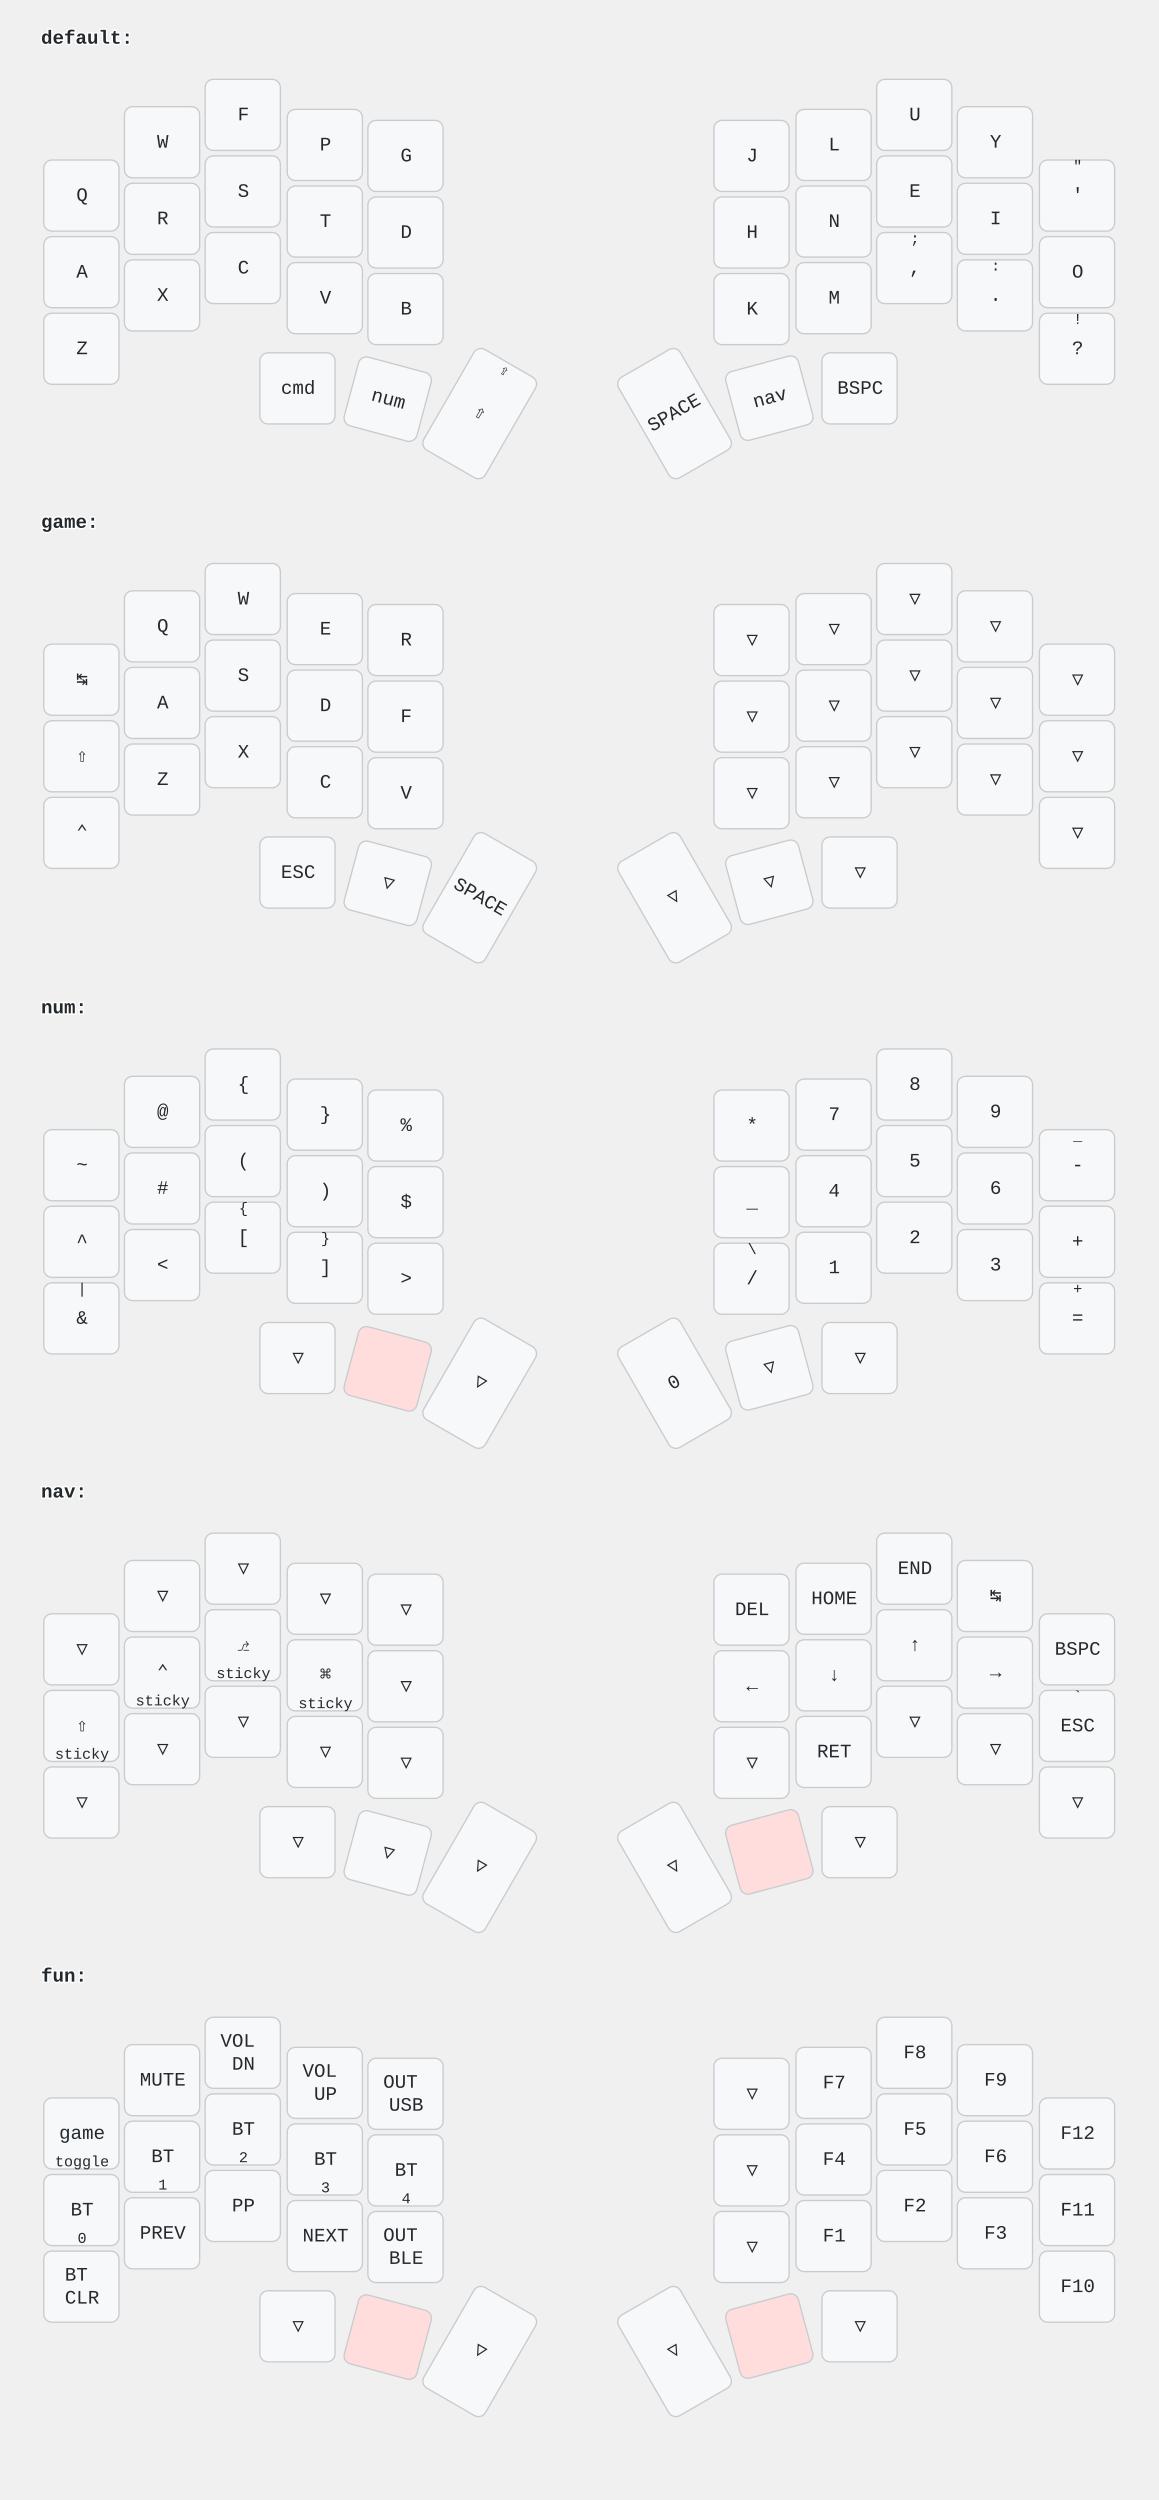
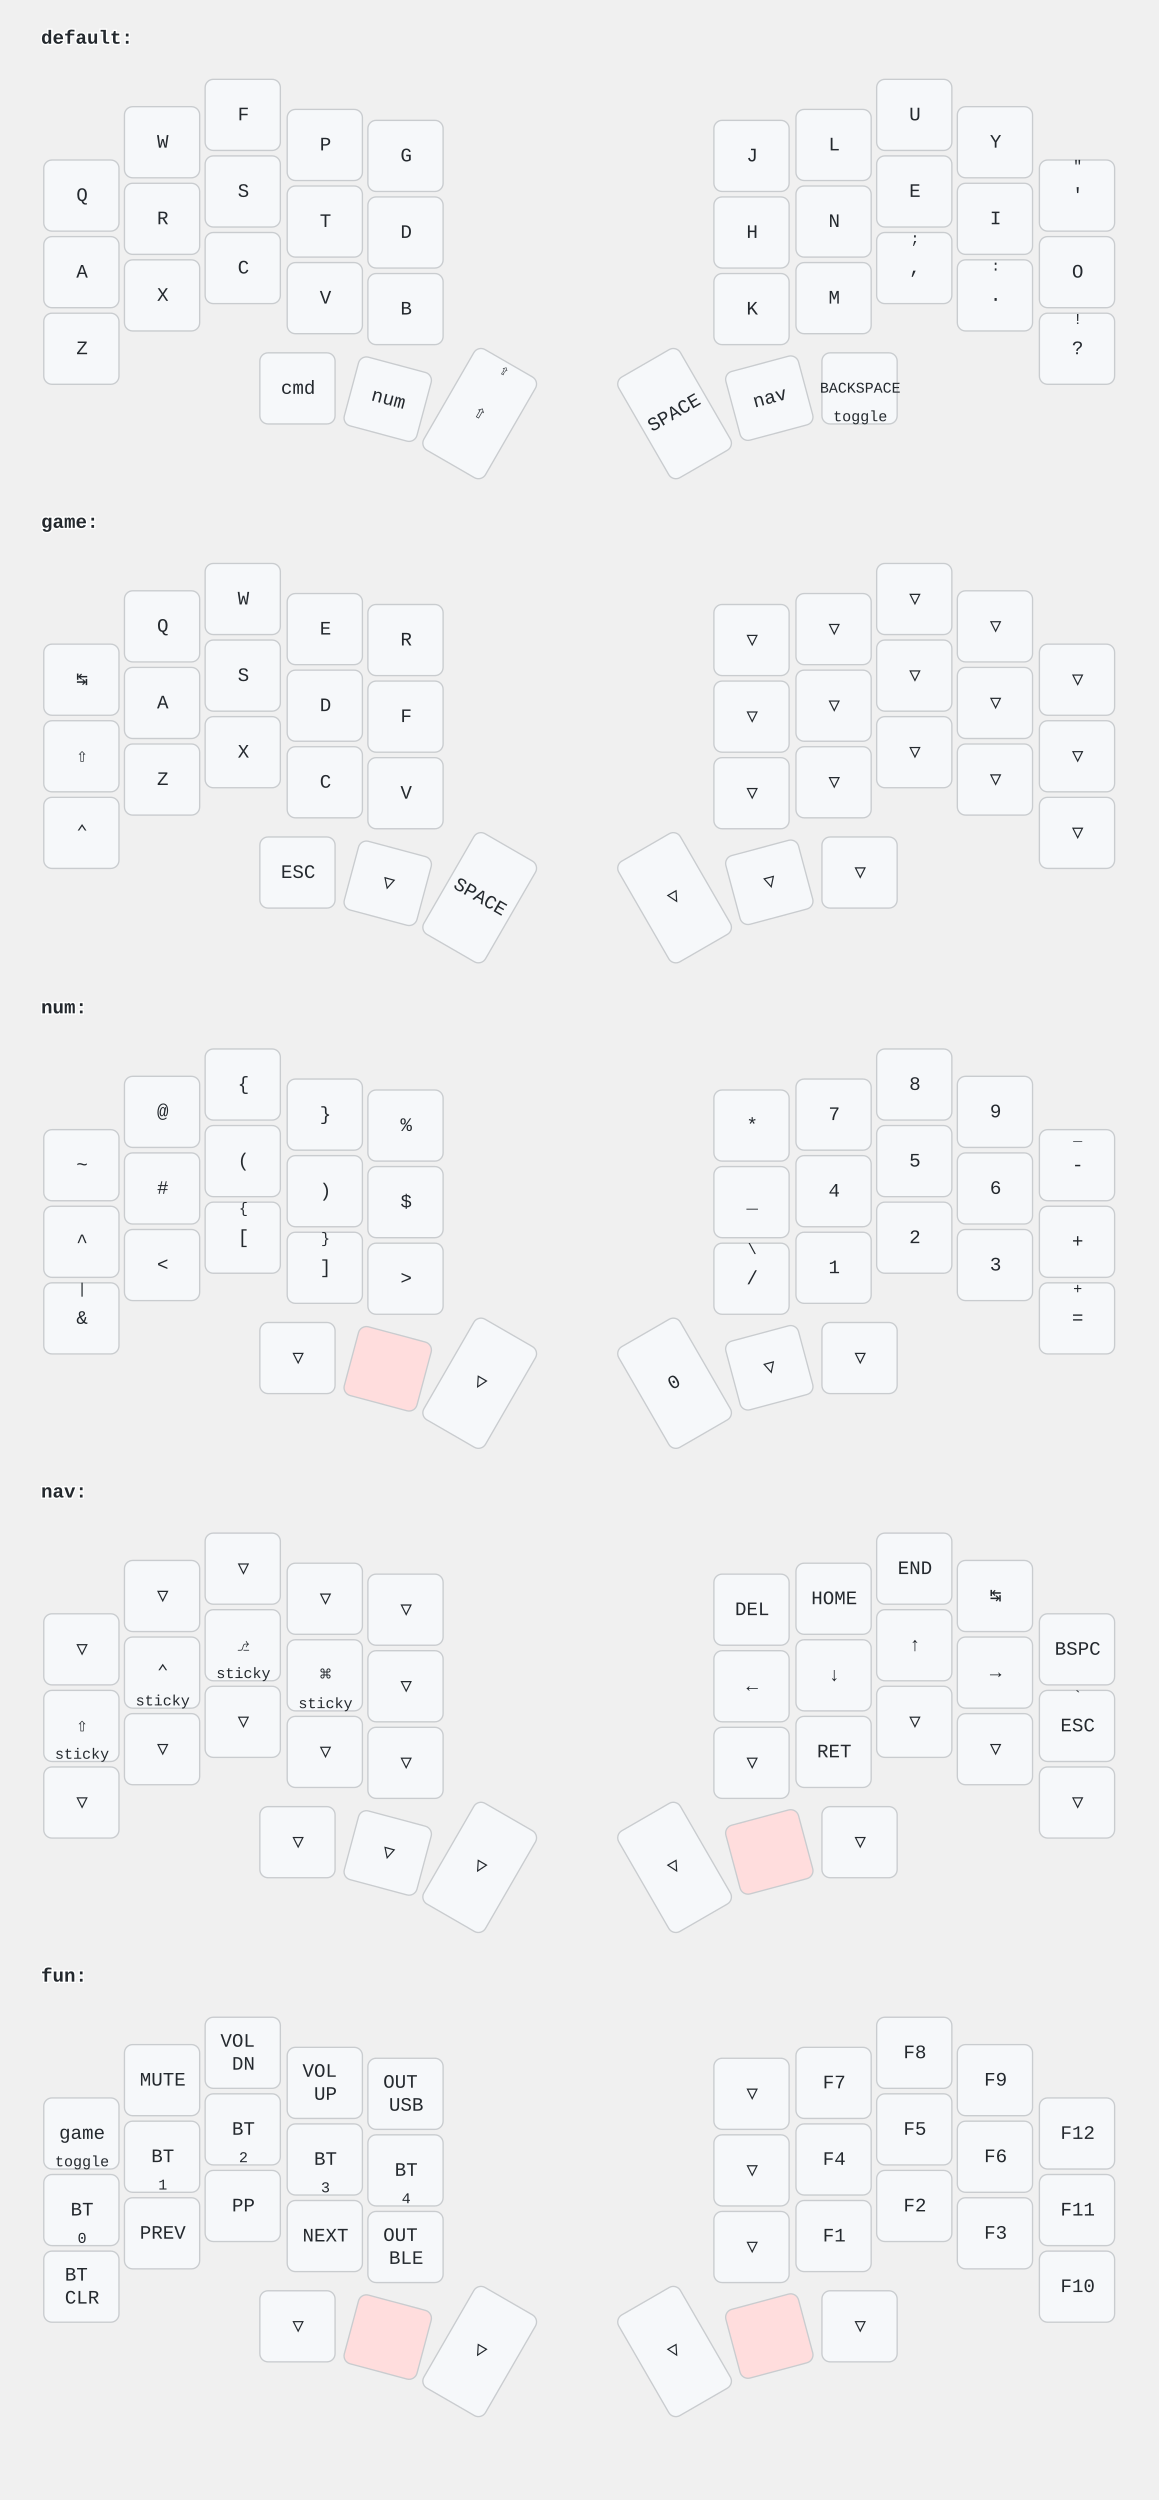
<svg xmlns="http://www.w3.org/2000/svg" width="847" height="1828" viewBox="0 0 847 1828" class="keymap">
  <style>/* font and background color specifications */
svg {
    font-family: SFMono-Regular,Consolas,Liberation Mono,Menlo,monospace;
    font-size: 14px;
    font-kerning: normal;
    text-rendering: optimizeLegibility;
    fill: #24292e;
}

/* default key styling */
rect {
    fill: #f6f8fa;
    stroke: #c9cccf;
    stroke-width: 1;
}

/* color accent for combo boxes */
rect.combo {
    fill: #cdf;
}

/* color accent for held keys */
rect.held, rect.combo.held {
    fill: #fdd;
}

/* color accent for ghost (optional) keys */
rect.ghost, rect.combo.ghost {
    fill: #ddd;
}

text {
    text-anchor: middle;
    dominant-baseline: middle;
}

/* styling for layer labels */
text.label {
    font-weight: bold;
    text-anchor: start;
    stroke: white;
    stroke-width: 2;
    paint-order: stroke;
}

/* styling for combo tap, and key hold/shifted label text */
text.combo, text.hold, text.shifted {
    font-size: 11px;
}

text.hold {
    text-anchor: middle;
    dominant-baseline: auto;
}

text.shifted {
    text-anchor: middle;
    dominant-baseline: hanging;
}

/* styling for hold/shifted label text in combo box */
text.combo.hold, text.combo.shifted {
    font-size: 8px;
}

/* styling for combo dendrons */
path {
    stroke-width: 1;
    stroke: gray;
    fill: none;
}
</style>
  <g transform="translate(30, 0)" class="layer-default">
    <text x="0" y="28" class="label" id="default">default:</text>
    <g transform="translate(0, 56)">
      <g transform="translate(30, 87)" class="key keypos-0">
        <rect rx="6" ry="6" x="-28" y="-26" width="55" height="52" class="key" />
        <text x="0" y="0" class="key tap">Q</text>
      </g>
      <g transform="translate(89, 48)" class="key keypos-1">
        <rect rx="6" ry="6" x="-28" y="-26" width="55" height="52" class="key" />
        <text x="0" y="0" class="key tap">W</text>
      </g>
      <g transform="translate(148, 28)" class="key keypos-2">
        <rect rx="6" ry="6" x="-28" y="-26" width="55" height="52" class="key" />
        <text x="0" y="0" class="key tap">F</text>
      </g>
      <g transform="translate(208, 50)" class="key keypos-3">
        <rect rx="6" ry="6" x="-28" y="-26" width="55" height="52" class="key" />
        <text x="0" y="0" class="key tap">P</text>
      </g>
      <g transform="translate(267, 58)" class="key keypos-4">
        <rect rx="6" ry="6" x="-28" y="-26" width="55" height="52" class="key" />
        <text x="0" y="0" class="key tap">G</text>
      </g>
      <g transform="translate(520, 58)" class="key keypos-5">
        <rect rx="6" ry="6" x="-28" y="-26" width="55" height="52" class="key" />
        <text x="0" y="0" class="key tap">J</text>
      </g>
      <g transform="translate(580, 50)" class="key keypos-6">
        <rect rx="6" ry="6" x="-28" y="-26" width="55" height="52" class="key" />
        <text x="0" y="0" class="key tap">L</text>
      </g>
      <g transform="translate(639, 28)" class="key keypos-7">
        <rect rx="6" ry="6" x="-28" y="-26" width="55" height="52" class="key" />
        <text x="0" y="0" class="key tap">U</text>
      </g>
      <g transform="translate(698, 48)" class="key keypos-8">
        <rect rx="6" ry="6" x="-28" y="-26" width="55" height="52" class="key" />
        <text x="0" y="0" class="key tap">Y</text>
      </g>
      <g transform="translate(758, 87)" class="key keypos-9">
        <rect rx="6" ry="6" x="-28" y="-26" width="55" height="52" class="key" />
        <text x="0" y="0" class="key tap">'</text>
        <text x="0" y="-24" class="key shifted">"</text>
      </g>
      <g transform="translate(30, 143)" class="key keypos-10">
        <rect rx="6" ry="6" x="-28" y="-26" width="55" height="52" class="key" />
        <text x="0" y="0" class="key tap">A</text>
      </g>
      <g transform="translate(89, 104)" class="key keypos-11">
        <rect rx="6" ry="6" x="-28" y="-26" width="55" height="52" class="key" />
        <text x="0" y="0" class="key tap">R</text>
      </g>
      <g transform="translate(148, 84)" class="key keypos-12">
        <rect rx="6" ry="6" x="-28" y="-26" width="55" height="52" class="key" />
        <text x="0" y="0" class="key tap">S</text>
      </g>
      <g transform="translate(208, 106)" class="key keypos-13">
        <rect rx="6" ry="6" x="-28" y="-26" width="55" height="52" class="key" />
        <text x="0" y="0" class="key tap">T</text>
      </g>
      <g transform="translate(267, 114)" class="key keypos-14">
        <rect rx="6" ry="6" x="-28" y="-26" width="55" height="52" class="key" />
        <text x="0" y="0" class="key tap">D</text>
      </g>
      <g transform="translate(520, 114)" class="key keypos-15">
        <rect rx="6" ry="6" x="-28" y="-26" width="55" height="52" class="key" />
        <text x="0" y="0" class="key tap">H</text>
      </g>
      <g transform="translate(580, 106)" class="key keypos-16">
        <rect rx="6" ry="6" x="-28" y="-26" width="55" height="52" class="key" />
        <text x="0" y="0" class="key tap">N</text>
      </g>
      <g transform="translate(639, 84)" class="key keypos-17">
        <rect rx="6" ry="6" x="-28" y="-26" width="55" height="52" class="key" />
        <text x="0" y="0" class="key tap">E</text>
      </g>
      <g transform="translate(698, 104)" class="key keypos-18">
        <rect rx="6" ry="6" x="-28" y="-26" width="55" height="52" class="key" />
        <text x="0" y="0" class="key tap">I</text>
      </g>
      <g transform="translate(758, 143)" class="key keypos-19">
        <rect rx="6" ry="6" x="-28" y="-26" width="55" height="52" class="key" />
        <text x="0" y="0" class="key tap">O</text>
      </g>
      <g transform="translate(30, 199)" class="key keypos-20">
        <rect rx="6" ry="6" x="-28" y="-26" width="55" height="52" class="key" />
        <text x="0" y="0" class="key tap">Z</text>
      </g>
      <g transform="translate(89, 160)" class="key keypos-21">
        <rect rx="6" ry="6" x="-28" y="-26" width="55" height="52" class="key" />
        <text x="0" y="0" class="key tap">X</text>
      </g>
      <g transform="translate(148, 140)" class="key keypos-22">
        <rect rx="6" ry="6" x="-28" y="-26" width="55" height="52" class="key" />
        <text x="0" y="0" class="key tap">C</text>
      </g>
      <g transform="translate(208, 162)" class="key keypos-23">
        <rect rx="6" ry="6" x="-28" y="-26" width="55" height="52" class="key" />
        <text x="0" y="0" class="key tap">V</text>
      </g>
      <g transform="translate(267, 170)" class="key keypos-24">
        <rect rx="6" ry="6" x="-28" y="-26" width="55" height="52" class="key" />
        <text x="0" y="0" class="key tap">B</text>
      </g>
      <g transform="translate(520, 170)" class="key keypos-25">
        <rect rx="6" ry="6" x="-28" y="-26" width="55" height="52" class="key" />
        <text x="0" y="0" class="key tap">K</text>
      </g>
      <g transform="translate(580, 162)" class="key keypos-26">
        <rect rx="6" ry="6" x="-28" y="-26" width="55" height="52" class="key" />
        <text x="0" y="0" class="key tap">M</text>
      </g>
      <g transform="translate(639, 140)" class="key keypos-27">
        <rect rx="6" ry="6" x="-28" y="-26" width="55" height="52" class="key" />
        <text x="0" y="0" class="key tap">,</text>
        <text x="0" y="-24" class="key shifted">;</text>
      </g>
      <g transform="translate(698, 160)" class="key keypos-28">
        <rect rx="6" ry="6" x="-28" y="-26" width="55" height="52" class="key" />
        <text x="0" y="0" class="key tap">.</text>
        <text x="0" y="-24" class="key shifted">:</text>
      </g>
      <g transform="translate(758, 199)" class="key keypos-29">
        <rect rx="6" ry="6" x="-28" y="-26" width="55" height="52" class="key" />
        <text x="0" y="0" class="key tap">?</text>
        <text x="0" y="-24" class="key shifted">!</text>
      </g>
      <g transform="translate(188, 228)" class="key keypos-30">
        <rect rx="6" ry="6" x="-28" y="-26" width="55" height="52" class="key" />
        <text x="0" y="0" class="key tap">cmd</text>
      </g>
      <g transform="translate(254, 236) rotate(15.0)" class="key keypos-31">
        <rect rx="6" ry="6" x="-28" y="-26" width="55" height="52" class="key" />
        <a href="#num">
          <text x="0" y="0" class="key tap layer-activator">num</text>
        </a>
      </g>
      <g transform="translate(321, 246) rotate(30.0)" class="key keypos-32">
        <rect rx="6" ry="6" x="-26" y="-42" width="52" height="85" class="key" />
        <text x="0" y="0" class="key tap">⇧</text>
        <text x="0" y="-40" class="key shifted">⇪</text>
      </g>
      <g transform="translate(463, 246) rotate(-30.0)" class="key keypos-33">
        <rect rx="6" ry="6" x="-26" y="-42" width="52" height="85" class="key" />
        <text x="0" y="0" class="key tap">SPACE</text>
      </g>
      <g transform="translate(533, 235) rotate(-15.0)" class="key keypos-34">
        <rect rx="6" ry="6" x="-28" y="-26" width="55" height="52" class="key" />
        <a href="#nav">
          <text x="0" y="0" class="key tap layer-activator">nav</text>
        </a>
      </g>
      <g transform="translate(599, 228)" class="key keypos-35">
        <rect rx="6" ry="6" x="-28" y="-26" width="55" height="52" class="key" />
-         <text x="0" y="0" class="key tap">BSPC</text>
+         <text x="0" y="0" class="key tap">
+           <tspan style="font-size: 78%">BACKSPACE</tspan>
+         </text>
+         <text x="0" y="24" class="key hold">toggle</text>
      </g>
    </g>
  </g>
  <g transform="translate(30, 354)" class="layer-game">
    <text x="0" y="28" class="label" id="game">game:</text>
    <g transform="translate(0, 56)">
      <g transform="translate(30, 87)" class="key keypos-0">
        <rect rx="6" ry="6" x="-28" y="-26" width="55" height="52" class="key" />
        <text x="0" y="0" class="key tap">↹</text>
      </g>
      <g transform="translate(89, 48)" class="key keypos-1">
        <rect rx="6" ry="6" x="-28" y="-26" width="55" height="52" class="key" />
        <text x="0" y="0" class="key tap">Q</text>
      </g>
      <g transform="translate(148, 28)" class="key keypos-2">
        <rect rx="6" ry="6" x="-28" y="-26" width="55" height="52" class="key" />
        <text x="0" y="0" class="key tap">W</text>
      </g>
      <g transform="translate(208, 50)" class="key keypos-3">
        <rect rx="6" ry="6" x="-28" y="-26" width="55" height="52" class="key" />
        <text x="0" y="0" class="key tap">E</text>
      </g>
      <g transform="translate(267, 58)" class="key keypos-4">
        <rect rx="6" ry="6" x="-28" y="-26" width="55" height="52" class="key" />
        <text x="0" y="0" class="key tap">R</text>
      </g>
      <g transform="translate(520, 58)" class="key trans keypos-5">
        <rect rx="6" ry="6" x="-28" y="-26" width="55" height="52" class="key trans" />
        <text x="0" y="0" class="key trans tap">▽</text>
      </g>
      <g transform="translate(580, 50)" class="key trans keypos-6">
        <rect rx="6" ry="6" x="-28" y="-26" width="55" height="52" class="key trans" />
        <text x="0" y="0" class="key trans tap">▽</text>
      </g>
      <g transform="translate(639, 28)" class="key trans keypos-7">
        <rect rx="6" ry="6" x="-28" y="-26" width="55" height="52" class="key trans" />
        <text x="0" y="0" class="key trans tap">▽</text>
      </g>
      <g transform="translate(698, 48)" class="key trans keypos-8">
        <rect rx="6" ry="6" x="-28" y="-26" width="55" height="52" class="key trans" />
        <text x="0" y="0" class="key trans tap">▽</text>
      </g>
      <g transform="translate(758, 87)" class="key trans keypos-9">
        <rect rx="6" ry="6" x="-28" y="-26" width="55" height="52" class="key trans" />
        <text x="0" y="0" class="key trans tap">▽</text>
      </g>
      <g transform="translate(30, 143)" class="key keypos-10">
        <rect rx="6" ry="6" x="-28" y="-26" width="55" height="52" class="key" />
        <text x="0" y="0" class="key tap">⇧</text>
      </g>
      <g transform="translate(89, 104)" class="key keypos-11">
        <rect rx="6" ry="6" x="-28" y="-26" width="55" height="52" class="key" />
        <text x="0" y="0" class="key tap">A</text>
      </g>
      <g transform="translate(148, 84)" class="key keypos-12">
        <rect rx="6" ry="6" x="-28" y="-26" width="55" height="52" class="key" />
        <text x="0" y="0" class="key tap">S</text>
      </g>
      <g transform="translate(208, 106)" class="key keypos-13">
        <rect rx="6" ry="6" x="-28" y="-26" width="55" height="52" class="key" />
        <text x="0" y="0" class="key tap">D</text>
      </g>
      <g transform="translate(267, 114)" class="key keypos-14">
        <rect rx="6" ry="6" x="-28" y="-26" width="55" height="52" class="key" />
        <text x="0" y="0" class="key tap">F</text>
      </g>
      <g transform="translate(520, 114)" class="key trans keypos-15">
        <rect rx="6" ry="6" x="-28" y="-26" width="55" height="52" class="key trans" />
        <text x="0" y="0" class="key trans tap">▽</text>
      </g>
      <g transform="translate(580, 106)" class="key trans keypos-16">
        <rect rx="6" ry="6" x="-28" y="-26" width="55" height="52" class="key trans" />
        <text x="0" y="0" class="key trans tap">▽</text>
      </g>
      <g transform="translate(639, 84)" class="key trans keypos-17">
        <rect rx="6" ry="6" x="-28" y="-26" width="55" height="52" class="key trans" />
        <text x="0" y="0" class="key trans tap">▽</text>
      </g>
      <g transform="translate(698, 104)" class="key trans keypos-18">
        <rect rx="6" ry="6" x="-28" y="-26" width="55" height="52" class="key trans" />
        <text x="0" y="0" class="key trans tap">▽</text>
      </g>
      <g transform="translate(758, 143)" class="key trans keypos-19">
        <rect rx="6" ry="6" x="-28" y="-26" width="55" height="52" class="key trans" />
        <text x="0" y="0" class="key trans tap">▽</text>
      </g>
      <g transform="translate(30, 199)" class="key keypos-20">
        <rect rx="6" ry="6" x="-28" y="-26" width="55" height="52" class="key" />
        <text x="0" y="0" class="key tap">⌃</text>
      </g>
      <g transform="translate(89, 160)" class="key keypos-21">
        <rect rx="6" ry="6" x="-28" y="-26" width="55" height="52" class="key" />
        <text x="0" y="0" class="key tap">Z</text>
      </g>
      <g transform="translate(148, 140)" class="key keypos-22">
        <rect rx="6" ry="6" x="-28" y="-26" width="55" height="52" class="key" />
        <text x="0" y="0" class="key tap">X</text>
      </g>
      <g transform="translate(208, 162)" class="key keypos-23">
        <rect rx="6" ry="6" x="-28" y="-26" width="55" height="52" class="key" />
        <text x="0" y="0" class="key tap">C</text>
      </g>
      <g transform="translate(267, 170)" class="key keypos-24">
        <rect rx="6" ry="6" x="-28" y="-26" width="55" height="52" class="key" />
        <text x="0" y="0" class="key tap">V</text>
      </g>
      <g transform="translate(520, 170)" class="key trans keypos-25">
        <rect rx="6" ry="6" x="-28" y="-26" width="55" height="52" class="key trans" />
        <text x="0" y="0" class="key trans tap">▽</text>
      </g>
      <g transform="translate(580, 162)" class="key trans keypos-26">
        <rect rx="6" ry="6" x="-28" y="-26" width="55" height="52" class="key trans" />
        <text x="0" y="0" class="key trans tap">▽</text>
      </g>
      <g transform="translate(639, 140)" class="key trans keypos-27">
        <rect rx="6" ry="6" x="-28" y="-26" width="55" height="52" class="key trans" />
        <text x="0" y="0" class="key trans tap">▽</text>
      </g>
      <g transform="translate(698, 160)" class="key trans keypos-28">
        <rect rx="6" ry="6" x="-28" y="-26" width="55" height="52" class="key trans" />
        <text x="0" y="0" class="key trans tap">▽</text>
      </g>
      <g transform="translate(758, 199)" class="key trans keypos-29">
        <rect rx="6" ry="6" x="-28" y="-26" width="55" height="52" class="key trans" />
        <text x="0" y="0" class="key trans tap">▽</text>
      </g>
      <g transform="translate(188, 228)" class="key keypos-30">
        <rect rx="6" ry="6" x="-28" y="-26" width="55" height="52" class="key" />
        <text x="0" y="0" class="key tap">ESC</text>
      </g>
      <g transform="translate(254, 236) rotate(15.0)" class="key trans keypos-31">
        <rect rx="6" ry="6" x="-28" y="-26" width="55" height="52" class="key trans" />
        <text x="0" y="0" class="key trans tap">▽</text>
      </g>
      <g transform="translate(321, 246) rotate(30.0)" class="key keypos-32">
        <rect rx="6" ry="6" x="-26" y="-42" width="52" height="85" class="key" />
        <text x="0" y="0" class="key tap">SPACE</text>
      </g>
      <g transform="translate(463, 246) rotate(-30.0)" class="key trans keypos-33">
        <rect rx="6" ry="6" x="-26" y="-42" width="52" height="85" class="key trans" />
        <text x="0" y="0" class="key trans tap">▽</text>
      </g>
      <g transform="translate(533, 235) rotate(-15.0)" class="key trans keypos-34">
        <rect rx="6" ry="6" x="-28" y="-26" width="55" height="52" class="key trans" />
        <text x="0" y="0" class="key trans tap">▽</text>
      </g>
      <g transform="translate(599, 228)" class="key trans keypos-35">
        <rect rx="6" ry="6" x="-28" y="-26" width="55" height="52" class="key trans" />
        <text x="0" y="0" class="key trans tap">▽</text>
      </g>
    </g>
  </g>
  <g transform="translate(30, 709)" class="layer-num">
    <text x="0" y="28" class="label" id="num">num:</text>
    <g transform="translate(0, 56)">
      <g transform="translate(30, 87)" class="key keypos-0">
        <rect rx="6" ry="6" x="-28" y="-26" width="55" height="52" class="key" />
        <text x="0" y="0" class="key tap">~</text>
      </g>
      <g transform="translate(89, 48)" class="key keypos-1">
        <rect rx="6" ry="6" x="-28" y="-26" width="55" height="52" class="key" />
        <text x="0" y="0" class="key tap">@</text>
      </g>
      <g transform="translate(148, 28)" class="key keypos-2">
        <rect rx="6" ry="6" x="-28" y="-26" width="55" height="52" class="key" />
        <text x="0" y="0" class="key tap">{</text>
      </g>
      <g transform="translate(208, 50)" class="key keypos-3">
        <rect rx="6" ry="6" x="-28" y="-26" width="55" height="52" class="key" />
        <text x="0" y="0" class="key tap">}</text>
      </g>
      <g transform="translate(267, 58)" class="key keypos-4">
        <rect rx="6" ry="6" x="-28" y="-26" width="55" height="52" class="key" />
        <text x="0" y="0" class="key tap">%</text>
      </g>
      <g transform="translate(520, 58)" class="key keypos-5">
        <rect rx="6" ry="6" x="-28" y="-26" width="55" height="52" class="key" />
        <text x="0" y="0" class="key tap">*</text>
      </g>
      <g transform="translate(580, 50)" class="key keypos-6">
        <rect rx="6" ry="6" x="-28" y="-26" width="55" height="52" class="key" />
        <text x="0" y="0" class="key tap">7</text>
      </g>
      <g transform="translate(639, 28)" class="key keypos-7">
        <rect rx="6" ry="6" x="-28" y="-26" width="55" height="52" class="key" />
        <text x="0" y="0" class="key tap">8</text>
      </g>
      <g transform="translate(698, 48)" class="key keypos-8">
        <rect rx="6" ry="6" x="-28" y="-26" width="55" height="52" class="key" />
        <text x="0" y="0" class="key tap">9</text>
      </g>
      <g transform="translate(758, 87)" class="key keypos-9">
        <rect rx="6" ry="6" x="-28" y="-26" width="55" height="52" class="key" />
        <text x="0" y="0" class="key tap">-</text>
        <text x="0" y="-24" class="key shifted">_</text>
      </g>
      <g transform="translate(30, 143)" class="key keypos-10">
        <rect rx="6" ry="6" x="-28" y="-26" width="55" height="52" class="key" />
        <text x="0" y="0" class="key tap">^</text>
      </g>
      <g transform="translate(89, 104)" class="key keypos-11">
        <rect rx="6" ry="6" x="-28" y="-26" width="55" height="52" class="key" />
        <text x="0" y="0" class="key tap">#</text>
      </g>
      <g transform="translate(148, 84)" class="key keypos-12">
        <rect rx="6" ry="6" x="-28" y="-26" width="55" height="52" class="key" />
        <text x="0" y="0" class="key tap">(</text>
      </g>
      <g transform="translate(208, 106)" class="key keypos-13">
        <rect rx="6" ry="6" x="-28" y="-26" width="55" height="52" class="key" />
        <text x="0" y="0" class="key tap">)</text>
      </g>
      <g transform="translate(267, 114)" class="key keypos-14">
        <rect rx="6" ry="6" x="-28" y="-26" width="55" height="52" class="key" />
        <text x="0" y="0" class="key tap">$</text>
      </g>
      <g transform="translate(520, 114)" class="key keypos-15">
        <rect rx="6" ry="6" x="-28" y="-26" width="55" height="52" class="key" />
        <text x="0" y="0" class="key tap">_</text>
      </g>
      <g transform="translate(580, 106)" class="key keypos-16">
        <rect rx="6" ry="6" x="-28" y="-26" width="55" height="52" class="key" />
        <text x="0" y="0" class="key tap">4</text>
      </g>
      <g transform="translate(639, 84)" class="key keypos-17">
        <rect rx="6" ry="6" x="-28" y="-26" width="55" height="52" class="key" />
        <text x="0" y="0" class="key tap">5</text>
      </g>
      <g transform="translate(698, 104)" class="key keypos-18">
        <rect rx="6" ry="6" x="-28" y="-26" width="55" height="52" class="key" />
        <text x="0" y="0" class="key tap">6</text>
      </g>
      <g transform="translate(758, 143)" class="key keypos-19">
        <rect rx="6" ry="6" x="-28" y="-26" width="55" height="52" class="key" />
        <text x="0" y="0" class="key tap">+</text>
      </g>
      <g transform="translate(30, 199)" class="key keypos-20">
        <rect rx="6" ry="6" x="-28" y="-26" width="55" height="52" class="key" />
        <text x="0" y="0" class="key tap">&amp;</text>
        <text x="0" y="-24" class="key shifted">|</text>
      </g>
      <g transform="translate(89, 160)" class="key keypos-21">
        <rect rx="6" ry="6" x="-28" y="-26" width="55" height="52" class="key" />
        <text x="0" y="0" class="key tap">&lt;</text>
      </g>
      <g transform="translate(148, 140)" class="key keypos-22">
        <rect rx="6" ry="6" x="-28" y="-26" width="55" height="52" class="key" />
        <text x="0" y="0" class="key tap">[</text>
        <text x="0" y="-24" class="key shifted">{</text>
      </g>
      <g transform="translate(208, 162)" class="key keypos-23">
        <rect rx="6" ry="6" x="-28" y="-26" width="55" height="52" class="key" />
        <text x="0" y="0" class="key tap">]</text>
        <text x="0" y="-24" class="key shifted">}</text>
      </g>
      <g transform="translate(267, 170)" class="key keypos-24">
        <rect rx="6" ry="6" x="-28" y="-26" width="55" height="52" class="key" />
        <text x="0" y="0" class="key tap">&gt;</text>
      </g>
      <g transform="translate(520, 170)" class="key keypos-25">
        <rect rx="6" ry="6" x="-28" y="-26" width="55" height="52" class="key" />
        <text x="0" y="0" class="key tap">/</text>
        <text x="0" y="-24" class="key shifted">\</text>
      </g>
      <g transform="translate(580, 162)" class="key keypos-26">
        <rect rx="6" ry="6" x="-28" y="-26" width="55" height="52" class="key" />
        <text x="0" y="0" class="key tap">1</text>
      </g>
      <g transform="translate(639, 140)" class="key keypos-27">
        <rect rx="6" ry="6" x="-28" y="-26" width="55" height="52" class="key" />
        <text x="0" y="0" class="key tap">2</text>
      </g>
      <g transform="translate(698, 160)" class="key keypos-28">
        <rect rx="6" ry="6" x="-28" y="-26" width="55" height="52" class="key" />
        <text x="0" y="0" class="key tap">3</text>
      </g>
      <g transform="translate(758, 199)" class="key keypos-29">
        <rect rx="6" ry="6" x="-28" y="-26" width="55" height="52" class="key" />
        <text x="0" y="0" class="key tap">=</text>
        <text x="0" y="-24" class="key shifted">+</text>
      </g>
      <g transform="translate(188, 228)" class="key trans keypos-30">
        <rect rx="6" ry="6" x="-28" y="-26" width="55" height="52" class="key trans" />
        <text x="0" y="0" class="key trans tap">▽</text>
      </g>
      <g transform="translate(254, 236) rotate(15.0)" class="key held keypos-31">
        <rect rx="6" ry="6" x="-28" y="-26" width="55" height="52" class="key held" />
      </g>
      <g transform="translate(321, 246) rotate(30.0)" class="key trans keypos-32">
        <rect rx="6" ry="6" x="-26" y="-42" width="52" height="85" class="key trans" />
        <text x="0" y="0" class="key trans tap">▽</text>
      </g>
      <g transform="translate(463, 246) rotate(-30.0)" class="key keypos-33">
        <rect rx="6" ry="6" x="-26" y="-42" width="52" height="85" class="key" />
        <text x="0" y="0" class="key tap">0</text>
      </g>
      <g transform="translate(533, 235) rotate(-15.0)" class="key trans keypos-34">
        <rect rx="6" ry="6" x="-28" y="-26" width="55" height="52" class="key trans" />
        <text x="0" y="0" class="key trans tap">▽</text>
      </g>
      <g transform="translate(599, 228)" class="key trans keypos-35">
        <rect rx="6" ry="6" x="-28" y="-26" width="55" height="52" class="key trans" />
        <text x="0" y="0" class="key trans tap">▽</text>
      </g>
    </g>
  </g>
  <g transform="translate(30, 1063)" class="layer-nav">
    <text x="0" y="28" class="label" id="nav">nav:</text>
    <g transform="translate(0, 56)">
      <g transform="translate(30, 87)" class="key trans keypos-0">
        <rect rx="6" ry="6" x="-28" y="-26" width="55" height="52" class="key trans" />
        <text x="0" y="0" class="key trans tap">▽</text>
      </g>
      <g transform="translate(89, 48)" class="key trans keypos-1">
        <rect rx="6" ry="6" x="-28" y="-26" width="55" height="52" class="key trans" />
        <text x="0" y="0" class="key trans tap">▽</text>
      </g>
      <g transform="translate(148, 28)" class="key trans keypos-2">
        <rect rx="6" ry="6" x="-28" y="-26" width="55" height="52" class="key trans" />
        <text x="0" y="0" class="key trans tap">▽</text>
      </g>
      <g transform="translate(208, 50)" class="key trans keypos-3">
        <rect rx="6" ry="6" x="-28" y="-26" width="55" height="52" class="key trans" />
        <text x="0" y="0" class="key trans tap">▽</text>
      </g>
      <g transform="translate(267, 58)" class="key trans keypos-4">
        <rect rx="6" ry="6" x="-28" y="-26" width="55" height="52" class="key trans" />
        <text x="0" y="0" class="key trans tap">▽</text>
      </g>
      <g transform="translate(520, 58)" class="key keypos-5">
        <rect rx="6" ry="6" x="-28" y="-26" width="55" height="52" class="key" />
        <text x="0" y="0" class="key tap">DEL</text>
      </g>
      <g transform="translate(580, 50)" class="key keypos-6">
        <rect rx="6" ry="6" x="-28" y="-26" width="55" height="52" class="key" />
        <text x="0" y="0" class="key tap">HOME</text>
      </g>
      <g transform="translate(639, 28)" class="key keypos-7">
        <rect rx="6" ry="6" x="-28" y="-26" width="55" height="52" class="key" />
        <text x="0" y="0" class="key tap">END</text>
      </g>
      <g transform="translate(698, 48)" class="key keypos-8">
        <rect rx="6" ry="6" x="-28" y="-26" width="55" height="52" class="key" />
        <text x="0" y="0" class="key tap">↹</text>
      </g>
      <g transform="translate(758, 87)" class="key keypos-9">
        <rect rx="6" ry="6" x="-28" y="-26" width="55" height="52" class="key" />
        <text x="0" y="0" class="key tap">BSPC</text>
      </g>
      <g transform="translate(30, 143)" class="key keypos-10">
        <rect rx="6" ry="6" x="-28" y="-26" width="55" height="52" class="key" />
        <text x="0" y="0" class="key tap">⇧</text>
        <text x="0" y="24" class="key hold">sticky</text>
      </g>
      <g transform="translate(89, 104)" class="key keypos-11">
        <rect rx="6" ry="6" x="-28" y="-26" width="55" height="52" class="key" />
        <text x="0" y="0" class="key tap">⌃</text>
        <text x="0" y="24" class="key hold">sticky</text>
      </g>
      <g transform="translate(148, 84)" class="key keypos-12">
        <rect rx="6" ry="6" x="-28" y="-26" width="55" height="52" class="key" />
        <text x="0" y="0" class="key tap">⎇</text>
        <text x="0" y="24" class="key hold">sticky</text>
      </g>
      <g transform="translate(208, 106)" class="key keypos-13">
        <rect rx="6" ry="6" x="-28" y="-26" width="55" height="52" class="key" />
        <text x="0" y="0" class="key tap">⌘</text>
        <text x="0" y="24" class="key hold">sticky</text>
      </g>
      <g transform="translate(267, 114)" class="key trans keypos-14">
        <rect rx="6" ry="6" x="-28" y="-26" width="55" height="52" class="key trans" />
        <text x="0" y="0" class="key trans tap">▽</text>
      </g>
      <g transform="translate(520, 114)" class="key keypos-15">
        <rect rx="6" ry="6" x="-28" y="-26" width="55" height="52" class="key" />
        <text x="0" y="0" class="key tap">←</text>
      </g>
      <g transform="translate(580, 106)" class="key keypos-16">
        <rect rx="6" ry="6" x="-28" y="-26" width="55" height="52" class="key" />
        <text x="0" y="0" class="key tap">↓</text>
      </g>
      <g transform="translate(639, 84)" class="key keypos-17">
        <rect rx="6" ry="6" x="-28" y="-26" width="55" height="52" class="key" />
        <text x="0" y="0" class="key tap">↑</text>
      </g>
      <g transform="translate(698, 104)" class="key keypos-18">
        <rect rx="6" ry="6" x="-28" y="-26" width="55" height="52" class="key" />
        <text x="0" y="0" class="key tap">→</text>
      </g>
      <g transform="translate(758, 143)" class="key keypos-19">
        <rect rx="6" ry="6" x="-28" y="-26" width="55" height="52" class="key" />
        <text x="0" y="0" class="key tap">ESC</text>
        <text x="0" y="-24" class="key shifted">`</text>
      </g>
      <g transform="translate(30, 199)" class="key trans keypos-20">
        <rect rx="6" ry="6" x="-28" y="-26" width="55" height="52" class="key trans" />
        <text x="0" y="0" class="key trans tap">▽</text>
      </g>
      <g transform="translate(89, 160)" class="key trans keypos-21">
        <rect rx="6" ry="6" x="-28" y="-26" width="55" height="52" class="key trans" />
        <text x="0" y="0" class="key trans tap">▽</text>
      </g>
      <g transform="translate(148, 140)" class="key trans keypos-22">
        <rect rx="6" ry="6" x="-28" y="-26" width="55" height="52" class="key trans" />
        <text x="0" y="0" class="key trans tap">▽</text>
      </g>
      <g transform="translate(208, 162)" class="key trans keypos-23">
        <rect rx="6" ry="6" x="-28" y="-26" width="55" height="52" class="key trans" />
        <text x="0" y="0" class="key trans tap">▽</text>
      </g>
      <g transform="translate(267, 170)" class="key trans keypos-24">
        <rect rx="6" ry="6" x="-28" y="-26" width="55" height="52" class="key trans" />
        <text x="0" y="0" class="key trans tap">▽</text>
      </g>
      <g transform="translate(520, 170)" class="key trans keypos-25">
        <rect rx="6" ry="6" x="-28" y="-26" width="55" height="52" class="key trans" />
        <text x="0" y="0" class="key trans tap">▽</text>
      </g>
      <g transform="translate(580, 162)" class="key keypos-26">
        <rect rx="6" ry="6" x="-28" y="-26" width="55" height="52" class="key" />
        <text x="0" y="0" class="key tap">RET</text>
      </g>
      <g transform="translate(639, 140)" class="key trans keypos-27">
        <rect rx="6" ry="6" x="-28" y="-26" width="55" height="52" class="key trans" />
        <text x="0" y="0" class="key trans tap">▽</text>
      </g>
      <g transform="translate(698, 160)" class="key trans keypos-28">
        <rect rx="6" ry="6" x="-28" y="-26" width="55" height="52" class="key trans" />
        <text x="0" y="0" class="key trans tap">▽</text>
      </g>
      <g transform="translate(758, 199)" class="key trans keypos-29">
        <rect rx="6" ry="6" x="-28" y="-26" width="55" height="52" class="key trans" />
        <text x="0" y="0" class="key trans tap">▽</text>
      </g>
      <g transform="translate(188, 228)" class="key trans keypos-30">
        <rect rx="6" ry="6" x="-28" y="-26" width="55" height="52" class="key trans" />
        <text x="0" y="0" class="key trans tap">▽</text>
      </g>
      <g transform="translate(254, 236) rotate(15.0)" class="key trans keypos-31">
        <rect rx="6" ry="6" x="-28" y="-26" width="55" height="52" class="key trans" />
        <text x="0" y="0" class="key trans tap">▽</text>
      </g>
      <g transform="translate(321, 246) rotate(30.0)" class="key trans keypos-32">
        <rect rx="6" ry="6" x="-26" y="-42" width="52" height="85" class="key trans" />
        <text x="0" y="0" class="key trans tap">▽</text>
      </g>
      <g transform="translate(463, 246) rotate(-30.0)" class="key trans keypos-33">
        <rect rx="6" ry="6" x="-26" y="-42" width="52" height="85" class="key trans" />
        <text x="0" y="0" class="key trans tap">▽</text>
      </g>
      <g transform="translate(533, 235) rotate(-15.0)" class="key held keypos-34">
        <rect rx="6" ry="6" x="-28" y="-26" width="55" height="52" class="key held" />
      </g>
      <g transform="translate(599, 228)" class="key trans keypos-35">
        <rect rx="6" ry="6" x="-28" y="-26" width="55" height="52" class="key trans" />
        <text x="0" y="0" class="key trans tap">▽</text>
      </g>
    </g>
  </g>
  <g transform="translate(30, 1417)" class="layer-fun">
    <text x="0" y="28" class="label" id="fun">fun:</text>
    <g transform="translate(0, 56)">
      <g transform="translate(30, 87)" class="key keypos-0">
        <rect rx="6" ry="6" x="-28" y="-26" width="55" height="52" class="key" />
        <a href="#game">
          <text x="0" y="0" class="key tap layer-activator">game</text>
        </a>
        <text x="0" y="24" class="key hold">toggle</text>
      </g>
      <g transform="translate(89, 48)" class="key keypos-1">
        <rect rx="6" ry="6" x="-28" y="-26" width="55" height="52" class="key" />
        <text x="0" y="0" class="key tap">MUTE</text>
      </g>
      <g transform="translate(148, 28)" class="key keypos-2">
        <rect rx="6" ry="6" x="-28" y="-26" width="55" height="52" class="key" />
        <text x="0" y="0" class="key tap">
          <tspan x="0" dy="-0.6em">VOL</tspan>
          <tspan x="0" dy="1.2em">DN</tspan>
        </text>
      </g>
      <g transform="translate(208, 50)" class="key keypos-3">
        <rect rx="6" ry="6" x="-28" y="-26" width="55" height="52" class="key" />
        <text x="0" y="0" class="key tap">
          <tspan x="0" dy="-0.6em">VOL</tspan>
          <tspan x="0" dy="1.2em">UP</tspan>
        </text>
      </g>
      <g transform="translate(267, 58)" class="key keypos-4">
        <rect rx="6" ry="6" x="-28" y="-26" width="55" height="52" class="key" />
        <text x="0" y="0" class="key tap">
          <tspan x="0" dy="-0.6em">OUT</tspan>
          <tspan x="0" dy="1.2em">USB</tspan>
        </text>
      </g>
      <g transform="translate(520, 58)" class="key trans keypos-5">
        <rect rx="6" ry="6" x="-28" y="-26" width="55" height="52" class="key trans" />
        <text x="0" y="0" class="key trans tap">▽</text>
      </g>
      <g transform="translate(580, 50)" class="key keypos-6">
        <rect rx="6" ry="6" x="-28" y="-26" width="55" height="52" class="key" />
        <text x="0" y="0" class="key tap">F7</text>
      </g>
      <g transform="translate(639, 28)" class="key keypos-7">
        <rect rx="6" ry="6" x="-28" y="-26" width="55" height="52" class="key" />
        <text x="0" y="0" class="key tap">F8</text>
      </g>
      <g transform="translate(698, 48)" class="key keypos-8">
        <rect rx="6" ry="6" x="-28" y="-26" width="55" height="52" class="key" />
        <text x="0" y="0" class="key tap">F9</text>
      </g>
      <g transform="translate(758, 87)" class="key keypos-9">
        <rect rx="6" ry="6" x="-28" y="-26" width="55" height="52" class="key" />
        <text x="0" y="0" class="key tap">F12</text>
      </g>
      <g transform="translate(30, 143)" class="key keypos-10">
        <rect rx="6" ry="6" x="-28" y="-26" width="55" height="52" class="key" />
        <text x="0" y="0" class="key tap">BT</text>
        <text x="0" y="24" class="key hold">0</text>
      </g>
      <g transform="translate(89, 104)" class="key keypos-11">
        <rect rx="6" ry="6" x="-28" y="-26" width="55" height="52" class="key" />
        <text x="0" y="0" class="key tap">BT</text>
        <text x="0" y="24" class="key hold">1</text>
      </g>
      <g transform="translate(148, 84)" class="key keypos-12">
        <rect rx="6" ry="6" x="-28" y="-26" width="55" height="52" class="key" />
        <text x="0" y="0" class="key tap">BT</text>
        <text x="0" y="24" class="key hold">2</text>
      </g>
      <g transform="translate(208, 106)" class="key keypos-13">
        <rect rx="6" ry="6" x="-28" y="-26" width="55" height="52" class="key" />
        <text x="0" y="0" class="key tap">BT</text>
        <text x="0" y="24" class="key hold">3</text>
      </g>
      <g transform="translate(267, 114)" class="key keypos-14">
        <rect rx="6" ry="6" x="-28" y="-26" width="55" height="52" class="key" />
        <text x="0" y="0" class="key tap">BT</text>
        <text x="0" y="24" class="key hold">4</text>
      </g>
      <g transform="translate(520, 114)" class="key trans keypos-15">
        <rect rx="6" ry="6" x="-28" y="-26" width="55" height="52" class="key trans" />
        <text x="0" y="0" class="key trans tap">▽</text>
      </g>
      <g transform="translate(580, 106)" class="key keypos-16">
        <rect rx="6" ry="6" x="-28" y="-26" width="55" height="52" class="key" />
        <text x="0" y="0" class="key tap">F4</text>
      </g>
      <g transform="translate(639, 84)" class="key keypos-17">
        <rect rx="6" ry="6" x="-28" y="-26" width="55" height="52" class="key" />
        <text x="0" y="0" class="key tap">F5</text>
      </g>
      <g transform="translate(698, 104)" class="key keypos-18">
        <rect rx="6" ry="6" x="-28" y="-26" width="55" height="52" class="key" />
        <text x="0" y="0" class="key tap">F6</text>
      </g>
      <g transform="translate(758, 143)" class="key keypos-19">
        <rect rx="6" ry="6" x="-28" y="-26" width="55" height="52" class="key" />
        <text x="0" y="0" class="key tap">F11</text>
      </g>
      <g transform="translate(30, 199)" class="key keypos-20">
        <rect rx="6" ry="6" x="-28" y="-26" width="55" height="52" class="key" />
        <text x="0" y="0" class="key tap">
          <tspan x="0" dy="-0.6em">BT</tspan>
          <tspan x="0" dy="1.2em">CLR</tspan>
        </text>
      </g>
      <g transform="translate(89, 160)" class="key keypos-21">
        <rect rx="6" ry="6" x="-28" y="-26" width="55" height="52" class="key" />
        <text x="0" y="0" class="key tap">PREV</text>
      </g>
      <g transform="translate(148, 140)" class="key keypos-22">
        <rect rx="6" ry="6" x="-28" y="-26" width="55" height="52" class="key" />
        <text x="0" y="0" class="key tap">PP</text>
      </g>
      <g transform="translate(208, 162)" class="key keypos-23">
        <rect rx="6" ry="6" x="-28" y="-26" width="55" height="52" class="key" />
        <text x="0" y="0" class="key tap">NEXT</text>
      </g>
      <g transform="translate(267, 170)" class="key keypos-24">
        <rect rx="6" ry="6" x="-28" y="-26" width="55" height="52" class="key" />
        <text x="0" y="0" class="key tap">
          <tspan x="0" dy="-0.6em">OUT</tspan>
          <tspan x="0" dy="1.2em">BLE</tspan>
        </text>
      </g>
      <g transform="translate(520, 170)" class="key trans keypos-25">
        <rect rx="6" ry="6" x="-28" y="-26" width="55" height="52" class="key trans" />
        <text x="0" y="0" class="key trans tap">▽</text>
      </g>
      <g transform="translate(580, 162)" class="key keypos-26">
        <rect rx="6" ry="6" x="-28" y="-26" width="55" height="52" class="key" />
        <text x="0" y="0" class="key tap">F1</text>
      </g>
      <g transform="translate(639, 140)" class="key keypos-27">
        <rect rx="6" ry="6" x="-28" y="-26" width="55" height="52" class="key" />
        <text x="0" y="0" class="key tap">F2</text>
      </g>
      <g transform="translate(698, 160)" class="key keypos-28">
        <rect rx="6" ry="6" x="-28" y="-26" width="55" height="52" class="key" />
        <text x="0" y="0" class="key tap">F3</text>
      </g>
      <g transform="translate(758, 199)" class="key keypos-29">
        <rect rx="6" ry="6" x="-28" y="-26" width="55" height="52" class="key" />
        <text x="0" y="0" class="key tap">F10</text>
      </g>
      <g transform="translate(188, 228)" class="key trans keypos-30">
        <rect rx="6" ry="6" x="-28" y="-26" width="55" height="52" class="key trans" />
        <text x="0" y="0" class="key trans tap">▽</text>
      </g>
      <g transform="translate(254, 236) rotate(15.0)" class="key held keypos-31">
        <rect rx="6" ry="6" x="-28" y="-26" width="55" height="52" class="key held" />
      </g>
      <g transform="translate(321, 246) rotate(30.0)" class="key trans keypos-32">
        <rect rx="6" ry="6" x="-26" y="-42" width="52" height="85" class="key trans" />
        <text x="0" y="0" class="key trans tap">▽</text>
      </g>
      <g transform="translate(463, 246) rotate(-30.0)" class="key trans keypos-33">
        <rect rx="6" ry="6" x="-26" y="-42" width="52" height="85" class="key trans" />
        <text x="0" y="0" class="key trans tap">▽</text>
      </g>
      <g transform="translate(533, 235) rotate(-15.0)" class="key held keypos-34">
        <rect rx="6" ry="6" x="-28" y="-26" width="55" height="52" class="key held" />
      </g>
      <g transform="translate(599, 228)" class="key trans keypos-35">
        <rect rx="6" ry="6" x="-28" y="-26" width="55" height="52" class="key trans" />
        <text x="0" y="0" class="key trans tap">▽</text>
      </g>
    </g>
  </g>
</svg>
